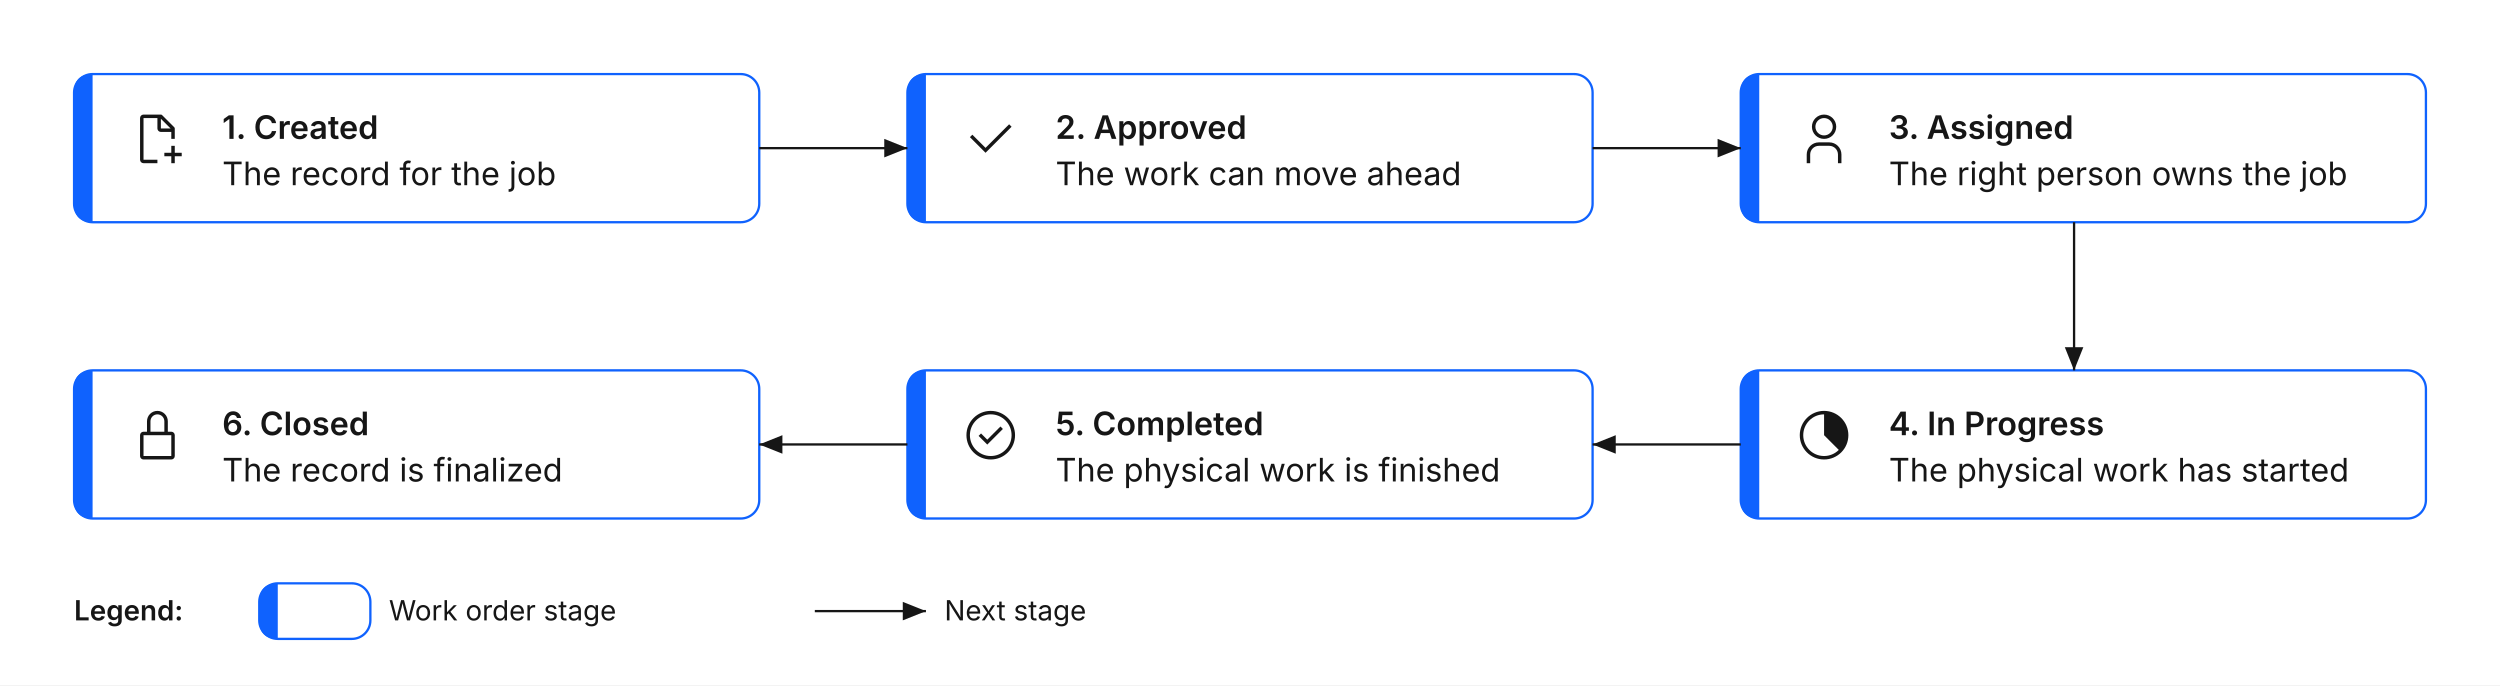
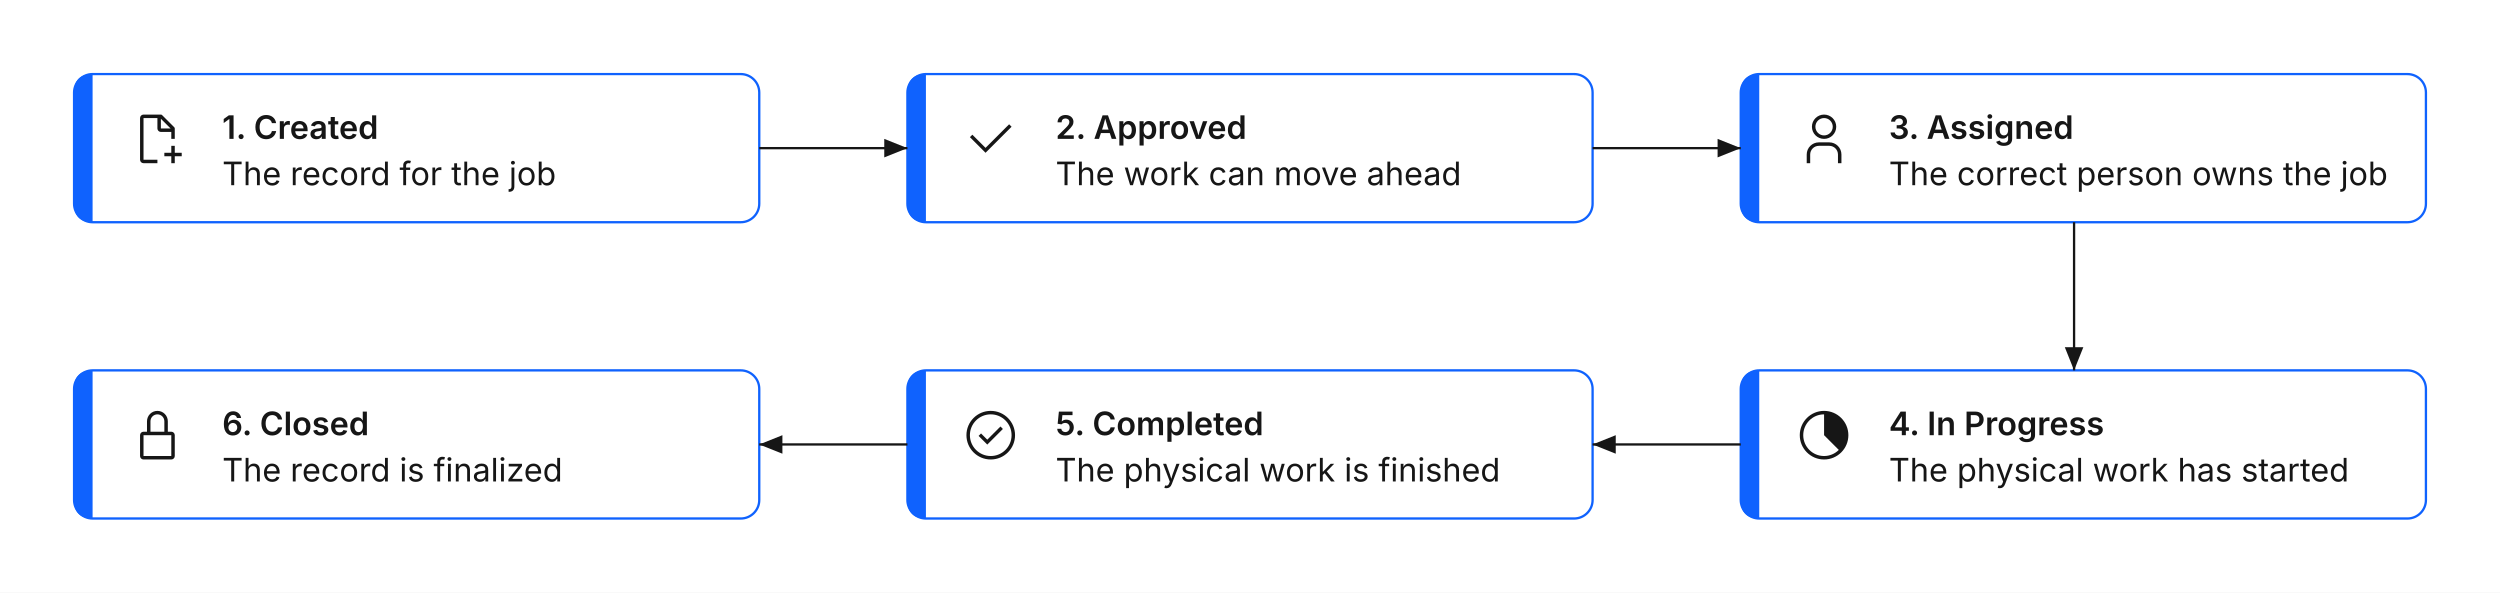
- <svg xmlns="http://www.w3.org/2000/svg" viewBox="0 0 1080 296" width="1080" height="296" role="img" aria-labelledby="t d" style="background:#ffffff; font-family:'IBM Plex Sans', -apple-system, sans-serif;">
+ <svg xmlns="http://www.w3.org/2000/svg" viewBox="0 0 1080 256" width="1080" height="256" role="img" aria-labelledby="t d" style="background:#ffffff; font-family:'IBM Plex Sans', -apple-system, sans-serif;">
  <defs>
    <marker id="arrow" viewBox="0 0 10 10" refX="10" refY="5" markerWidth="10" markerHeight="10" markerUnits="userSpaceOnUse" orient="auto">
      <path d="M 0 1 L 10 5 L 0 9 z" fill="#161616" />
    </marker>
  </defs>
  <rect width="100%" height="100%" fill="#ffffff" />
  <rect class="node" id="n1" x="32" y="32" width="296" height="64" rx="8" ry="8" fill="#ffffff" stroke="#0f62fe" stroke-width="1" />
  <path d="M 40 32 Q 32 32 32 40 V 88 Q 32 96 40 96 Z" fill="#0f62fe" />
  <g transform="translate(56 48) scale(0.75)" fill="#161616">
    <path d="M30 24 26 24 26 20 24 20 24 24 20 24 20 26 24 26 24 30 26 30 26 26 30 26 30 24z" />
    <path d="M16,28H8V4h8v6a2.006,2.006,0,0,0,2,2h6v4h2V10a.909.909,0,0,0-.3-.7l-7-7A.909.909,0,0,0,18,2H8A2.006,2.006,0,0,0,6,4V28a2.006,2.006,0,0,0,2,2h8ZM18,4.4,23.6,10H18Z" />
  </g>
  <text x="96" y="60" font-size="14" font-weight="600" fill="#161616">1. Created</text>
  <text x="96" y="80" font-size="14" fill="#161616">The record for the job</text>
  <rect class="node" id="n2" x="392" y="32" width="296" height="64" rx="8" ry="8" fill="#ffffff" stroke="#0f62fe" stroke-width="1" />
  <path d="M 400 32 Q 392 32 392 40 V 88 Q 392 96 400 96 Z" fill="#0f62fe" />
  <g transform="translate(416 48) scale(0.75)" fill="#161616">
    <path d="M13 24 4 15 5.414 13.586 13 21.171 26.586 7.586 28 9 13 24z" />
  </g>
  <text x="456" y="60" font-size="14" font-weight="600" fill="#161616">2. Approved</text>
  <text x="456" y="80" font-size="14" fill="#161616">The work can move ahead</text>
  <rect class="node" id="n3" x="752" y="32" width="296" height="64" rx="8" ry="8" fill="#ffffff" stroke="#0f62fe" stroke-width="1" />
  <path d="M 760 32 Q 752 32 752 40 V 88 Q 752 96 760 96 Z" fill="#0f62fe" />
  <g transform="translate(776 48) scale(0.75)" fill="#161616">
    <path d="M16,4a5,5,0,1,1-5,5,5,5,0,0,1,5-5m0-2a7,7,0,1,0,7,7A7,7,0,0,0,16,2Z" />
    <path d="M26,30H24V25a5,5,0,0,0-5-5H13a5,5,0,0,0-5,5v5H6V25a7,7,0,0,1,7-7h6a7,7,0,0,1,7,7Z" />
  </g>
  <text x="816" y="60" font-size="14" font-weight="600" fill="#161616">3. Assigned</text>
-   <text x="816" y="80" font-size="14" fill="#161616">The right person owns the job</text>
+   <text x="816" y="80" font-size="14" fill="#161616">The correct person owns the job</text>
  <rect class="node" id="n4" x="752" y="160" width="296" height="64" rx="8" ry="8" fill="#ffffff" stroke="#0f62fe" stroke-width="1" />
  <path d="M 760 160 Q 752 160 752 168 V 216 Q 752 224 760 224 Z" fill="#0f62fe" />
  <g transform="translate(776 176) scale(0.75)" fill="#161616">
    <path d="M16,2A14,14,0,1,0,30,16,14.016,14.016,0,0,0,16,2Zm0,26A12,12,0,0,1,16,4V16l8.481,8.481A11.963,11.963,0,0,1,16,28Z" />
  </g>
  <text x="816" y="188" font-size="14" font-weight="600" fill="#161616">4. In Progress</text>
  <text x="816" y="208" font-size="14" fill="#161616">The physical work has started</text>
  <rect class="node" id="n5" x="392" y="160" width="296" height="64" rx="8" ry="8" fill="#ffffff" stroke="#0f62fe" stroke-width="1" />
  <path d="M 400 160 Q 392 160 392 168 V 216 Q 392 224 400 224 Z" fill="#0f62fe" />
  <g transform="translate(416 176) scale(0.75)" fill="#161616">
    <path d="M14 21.414 9 16.413 10.413 15 14 18.586 21.585 11 23 12.415 14 21.414z" />
    <path d="M16,2A14,14,0,1,0,30,16,14,14,0,0,0,16,2Zm0,26A12,12,0,1,1,28,16,12,12,0,0,1,16,28Z" />
  </g>
  <text x="456" y="188" font-size="14" font-weight="600" fill="#161616">5. Completed</text>
  <text x="456" y="208" font-size="14" fill="#161616">The physical work is finished</text>
  <rect class="node" id="n6" x="32" y="160" width="296" height="64" rx="8" ry="8" fill="#ffffff" stroke="#0f62fe" stroke-width="1" />
  <path d="M 40 160 Q 32 160 32 168 V 216 Q 32 224 40 224 Z" fill="#0f62fe" />
  <g transform="translate(56 176) scale(0.75)" fill="#161616">
    <path d="M24,14H22V8A6,6,0,0,0,10,8v6H8a2,2,0,0,0-2,2V28a2,2,0,0,0,2,2H24a2,2,0,0,0,2-2V16A2,2,0,0,0,24,14ZM12,8a4,4,0,0,1,8,0v6H12ZM24,28H8V16H24Z" />
  </g>
  <text x="96" y="188" font-size="14" font-weight="600" fill="#161616">6. Closed</text>
  <text x="96" y="208" font-size="14" fill="#161616">The record is finalized</text>
  <path class="connector" id="k1" data-from="n1" data-to="n2" fill="none" stroke="#161616" stroke-width="1" marker-end="url(#arrow)" d="M 328 64 H 392" />
  <path class="connector" id="k2" data-from="n2" data-to="n3" fill="none" stroke="#161616" stroke-width="1" marker-end="url(#arrow)" d="M 688 64 H 752" />
  <path class="connector" id="k3" data-from="n3" data-to="n4" fill="none" stroke="#161616" stroke-width="1" marker-end="url(#arrow)" d="M 896 96 V 160" />
  <path class="connector" id="k4" data-from="n4" data-to="n5" fill="none" stroke="#161616" stroke-width="1" marker-end="url(#arrow)" d="M 752 192 H 688" />
  <path class="connector" id="k5" data-from="n5" data-to="n6" fill="none" stroke="#161616" stroke-width="1" marker-end="url(#arrow)" d="M 392 192 H 328" />
-   <text x="32" y="268" font-size="12" font-weight="600" fill="#161616">Legend:</text>
-   <rect x="112" y="252" width="48" height="24" rx="8" ry="8" fill="#ffffff" stroke="#0f62fe" stroke-width="1" />
-   <path d="M 120 252 Q 112 252 112 260 V 268 Q 112 276 120 276 Z" fill="#0f62fe" />
-   <text x="168" y="268" font-size="12" fill="#161616">Work order stage</text>
-   <path d="M 352 264 H 400" fill="none" stroke="#161616" stroke-width="1" marker-end="url(#arrow)" />
-   <text x="408" y="268" font-size="12" fill="#161616">Next stage</text>
</svg>
